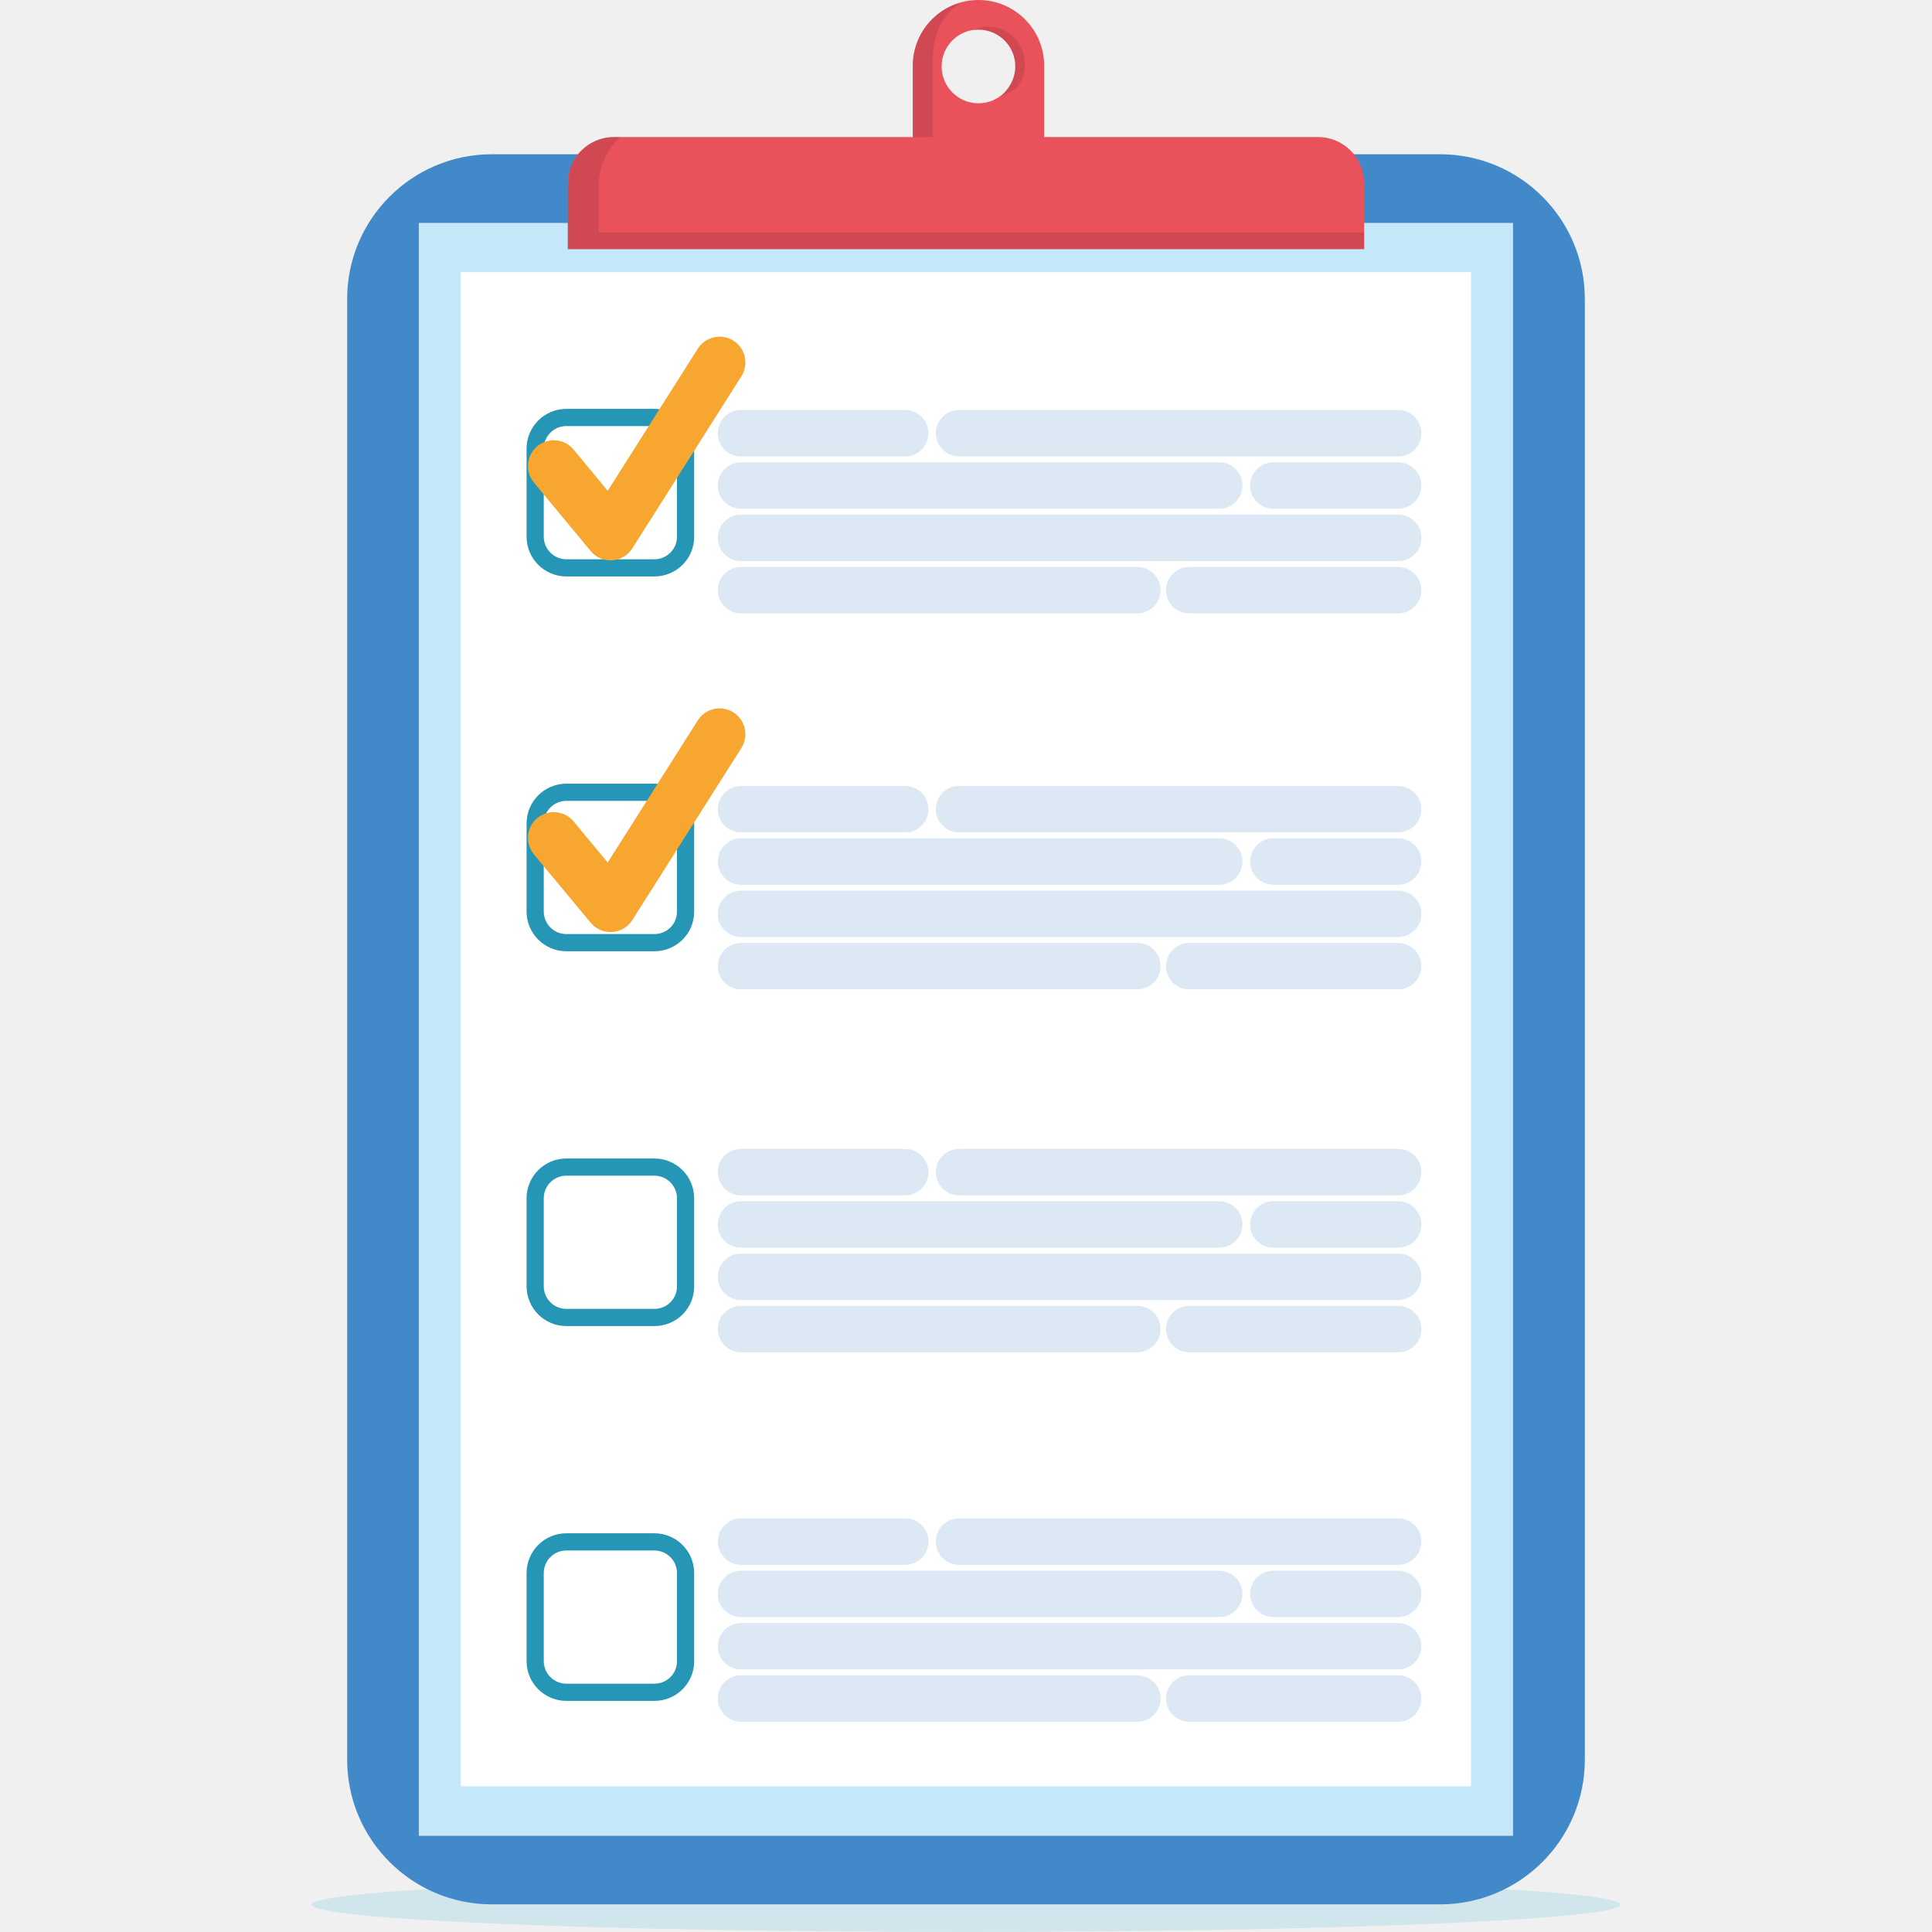
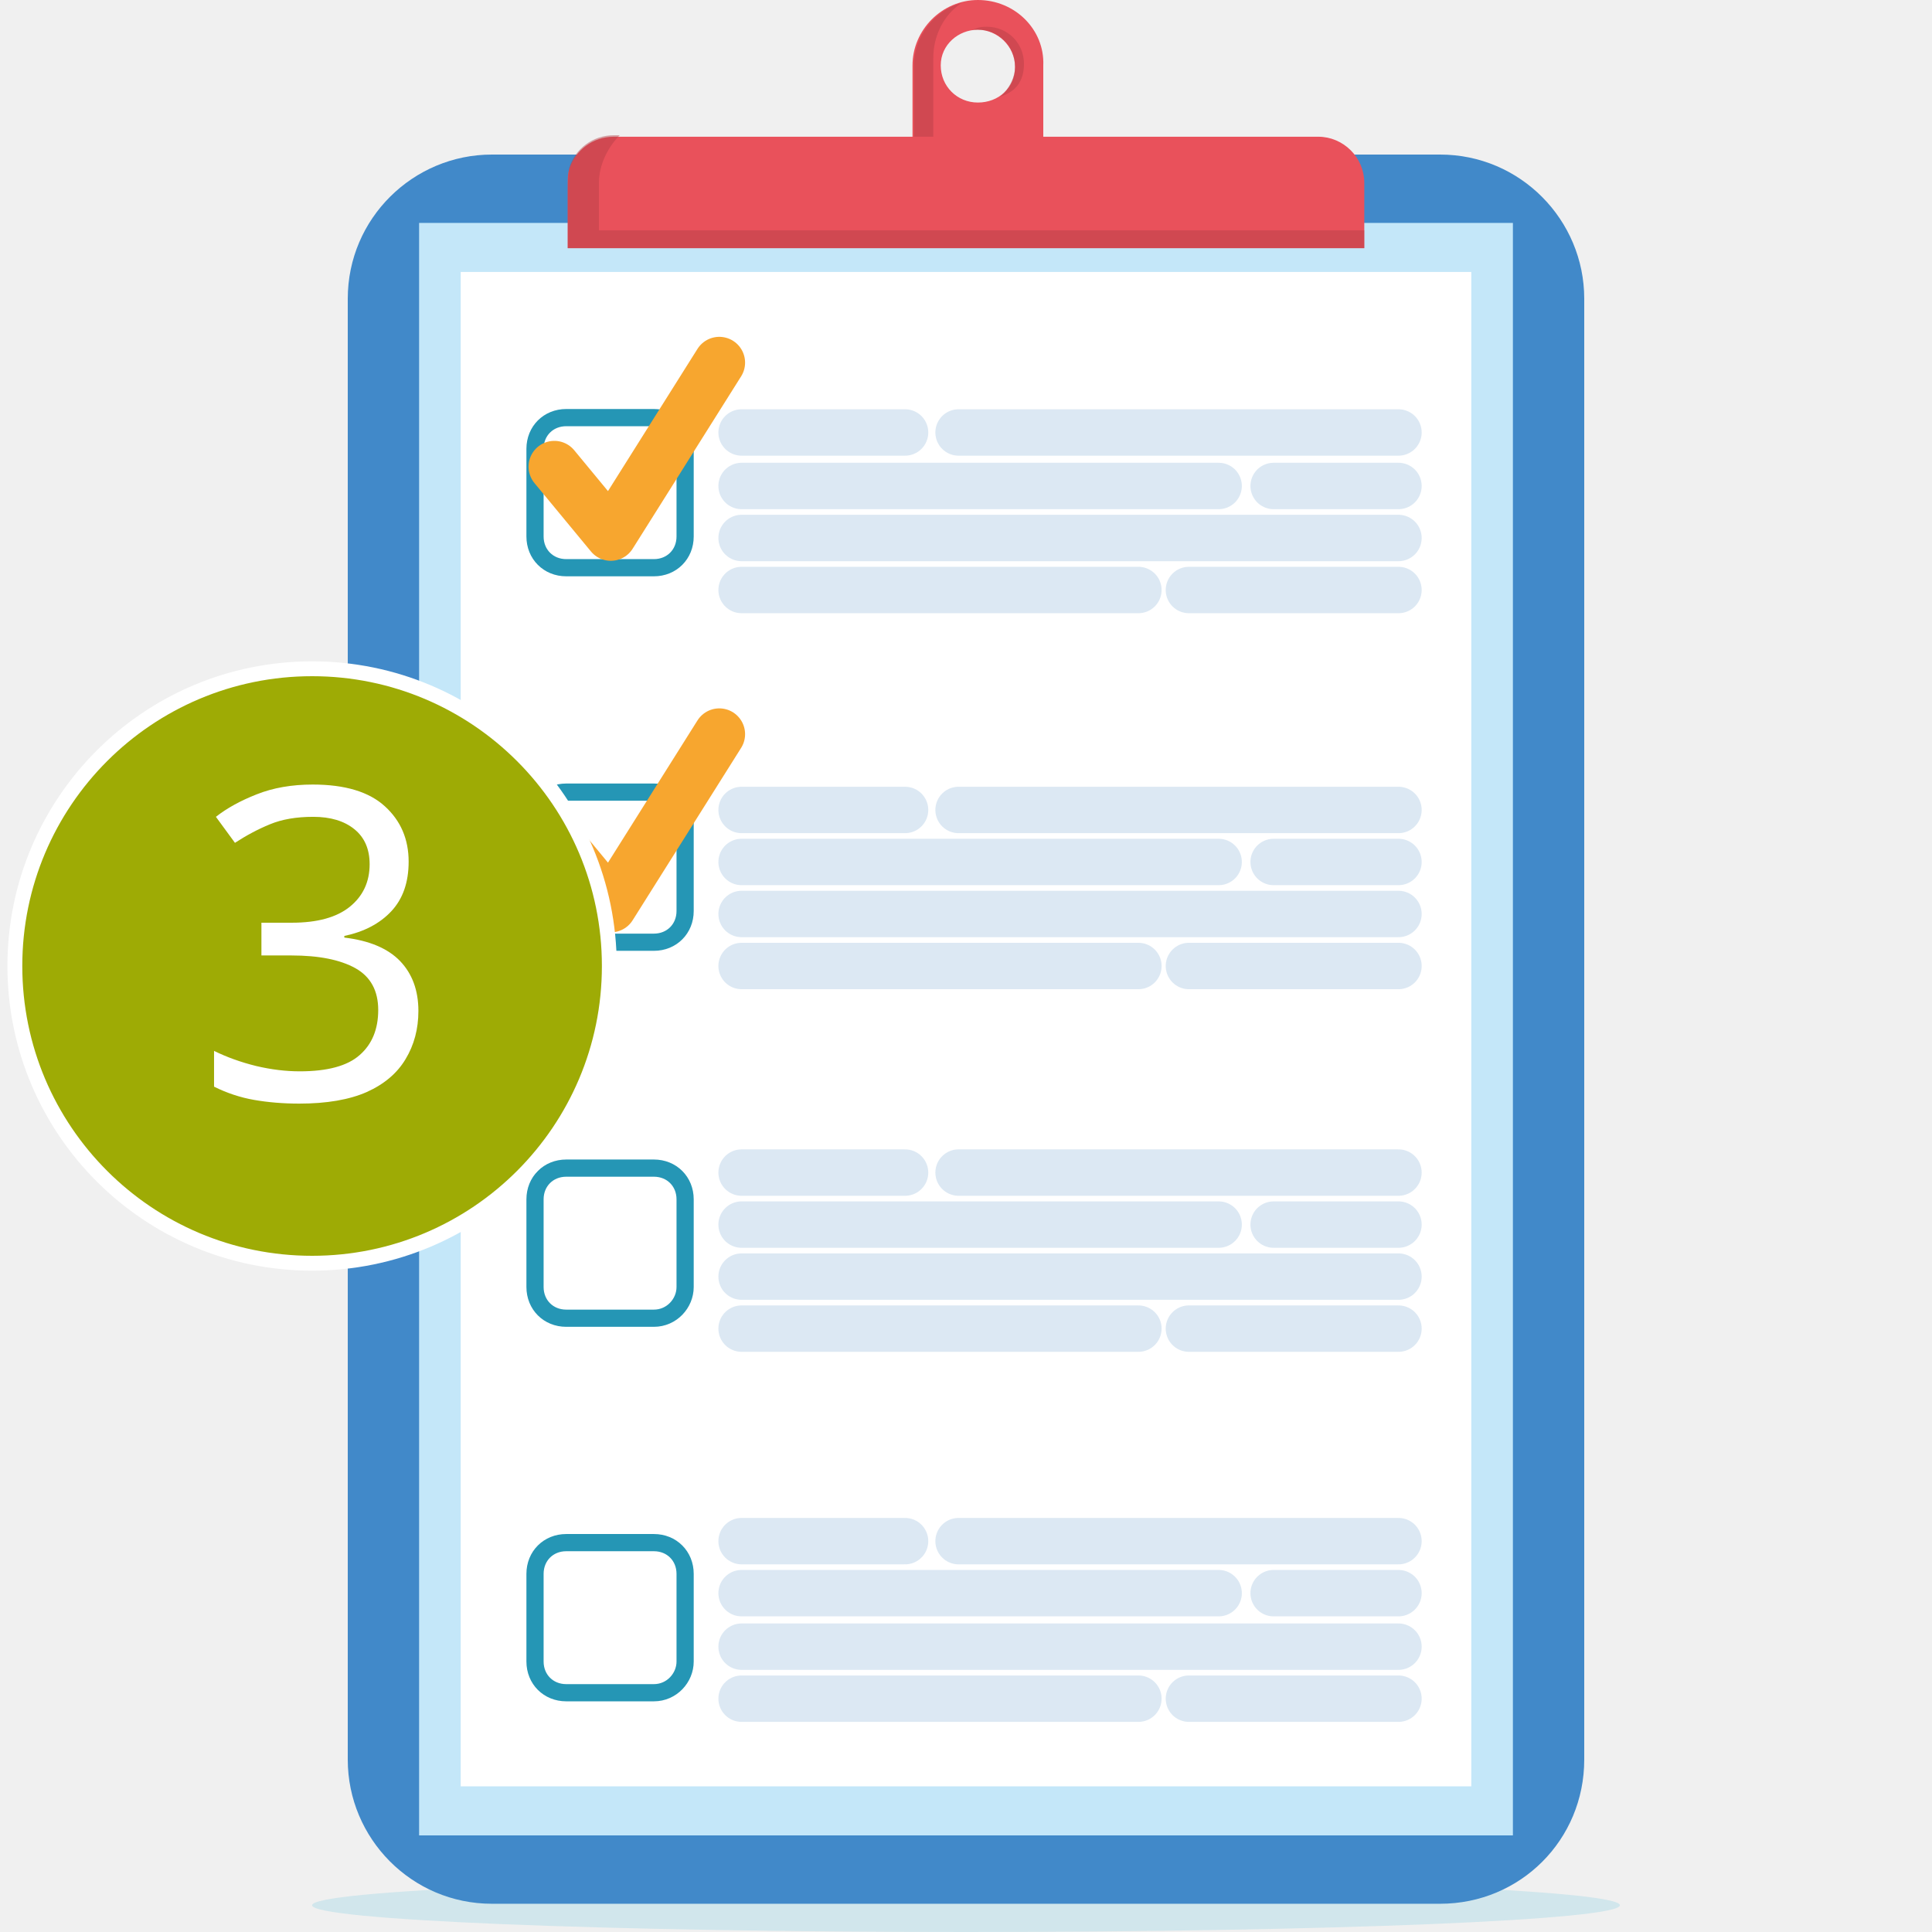
<svg xmlns="http://www.w3.org/2000/svg" enable-background="new 0 0 130 130" viewBox="0 0 130 130">
-   <path d="m109.03 128.16c0 1.01-19.71 1.84-44.03 1.84s-44.03-.82-44.03-1.84c0-1.01 19.71-1.84 44.03-1.84s44.03.83 44.03 1.84z" fill="#a2d7e5" opacity=".4" />
-   <path d="m65.84 0c-2.44 0-4.42 1.98-4.42 4.42v5.66h8.84s0-4.5 0-5.66c0-2.44-1.98-4.42-4.42-4.42zm0 6.95c-1.37 0-2.48-1.11-2.48-2.48s1.11-2.48 2.48-2.48 2.48 1.11 2.48 2.48-1.11 2.48-2.48 2.48z" fill="#e9515b" />
-   <path d="m68.32 4.48c0-1.37-1.11-2.48-2.48-2.48-.13 0-.25.02-.37.04.37-.14.39-.24 1.01-.24 1.37 0 2.48 1.11 2.48 2.48 0 1.24-.63 1.91-1.59 2.16.52-.46.95-1.21.95-1.96zm-5.55 5.04v-5.67c0-1.54.67-2.89 1.86-3.68-1.85.53-3.21 2.23-3.21 4.25v5.66h8.84s0-.22 0-.57h-7.49z" fill="#b13d45" opacity=".45" />
-   <path d="m96.9 128.14h-63.8c-5.38 0-9.74-4.36-9.74-9.74v-98.28c0-5.38 4.36-9.74 9.74-9.74h63.8c5.38 0 9.74 4.36 9.74 9.74v98.28c0 5.38-4.36 9.74-9.74 9.74z" fill="#4189c9" />
-   <path d="m28.18 15h73.63v108.53h-73.63z" fill="#c4e7f9" />
-   <path d="m31.01 18.31h67.97v101.89h-67.97z" fill="#fff" />
-   <path d="m91.79 12.33v4.43h-53.58v-4.43c0-.32.05-.63.14-.93.39-1.27 1.58-2.18 2.97-2.18h47.36c1.72 0 3.11 1.39 3.11 3.11z" fill="#e9515b" />
-   <path d="m91.79 15.65v1.11h-53.58v-3.2c0-.86.05-1.57.14-2.15.39-1.27 1.58-2.18 2.97-2.18h.38c-.82.79-1.42 1.99-1.42 3.22v3.2z" fill="#b13d45" opacity=".45" />
-   <g fill="none" stroke-miterlimit="10">
-     <g opacity=".15" stroke="#1265af" stroke-linecap="round" stroke-linejoin="round" stroke-width="3.122">
-       <path d="m49.86 29.15h11.05" />
-       <path d="m85.68 32.67h8.4" />
-       <path d="m49.86 32.67h32.18" />
-       <path d="m49.86 36.19h44.22" />
-       <path d="m80.02 39.71h14.06" />
-       <path d="m49.86 39.71h26.67" />
-       <path d="m64.53 29.15h29.55" />
+   <path d="m109 128.2c0 1-19.7 1.8-44 1.8s-44-.8-44-1.8 19.7-1.8 44-1.8 44 .8 44 1.8z" fill="#a2d7e5" opacity=".4" />
+   <path d="m65.8 0c-2.4 0-4.4 2-4.4 4.4v5.7h8.8s0-4.5 0-5.7c.1-2.4-1.9-4.4-4.4-4.4zm0 6.9c-1.4 0-2.5-1.1-2.5-2.5s1.2-2.4 2.5-2.4 2.5 1.1 2.5 2.5-1.1 2.4-2.5 2.4z" fill="#e9515b" />
+   <path d="m68.3 4.5c0-1.4-1.1-2.5-2.5-2.5-.1 0-.2 0-.4 0 .4-.1.4-.2 1-.2 1.4 0 2.5 1.1 2.5 2.5 0 1.2-.6 1.9-1.6 2.2.6-.5 1-1.3 1-2zm-5.5 5v-5.6c0-1.5.7-2.9 1.9-3.7-1.8.5-3.2 2.2-3.2 4.2v5.7h8.8s0-.2 0-.6z" fill="#b13d45" opacity=".45" />
+   <path d="m96.9 128.1h-63.8c-5.4 0-9.7-4.4-9.7-9.7v-98.3c0-5.4 4.4-9.7 9.7-9.7h63.8c5.4 0 9.7 4.4 9.7 9.7v98.3c0 5.4-4.3 9.7-9.7 9.7z" fill="#4189c9" />
+   <path d="m28.2 15h73.6v108.5h-73.6z" fill="#c4e7f9" />
+   <path d="m31 18.3h68v101.9h-68z" fill="#fff" />
+   <path d="m91.8 12.3v4.4h-53.6v-4.4c0-.3 0-.6.1-.9.4-1.3 1.6-2.2 3-2.2h47.4c1.7 0 3.1 1.4 3.1 3.1z" fill="#e9515b" />
+   <path d="m91.8 15.6v1.1h-53.6v-3.2c0-.9 0-1.6.1-2.2.4-1.3 1.6-2.2 3-2.2h.4c-.8.8-1.4 2-1.4 3.2v3.2h51.5z" fill="#b13d45" opacity=".45" />
+   <g stroke-miterlimit="10">
+     <g style="opacity:.15;fill:none;stroke:#1265af;stroke-width:3.122;stroke-linecap:round;stroke-linejoin:round">
+       <path d="m49.9 29.1h11" />
+       <path d="m85.7 32.7h8.4" />
+       <path d="m49.9 32.7h32.1" />
+       <path d="m49.9 36.2h44.2" />
+       <path d="m80 39.7h14.1" />
+       <path d="m49.9 39.7h26.7" />
+       <path d="m64.5 29.1h29.6" />
    </g>
-     <g opacity=".15" stroke="#1265af" stroke-linecap="round" stroke-linejoin="round" stroke-width="3.122">
-       <path d="m49.86 54.45h11.05" />
-       <path d="m85.68 57.97h8.4" />
-       <path d="m49.86 57.97h32.18" />
-       <path d="m49.86 61.49h44.22" />
-       <path d="m80.02 65.01h14.06" />
-       <path d="m49.86 65.01h26.67" />
-       <path d="m64.53 54.45h29.55" />
+     <g style="opacity:.15;fill:none;stroke:#1265af;stroke-width:3.122;stroke-linecap:round;stroke-linejoin:round">
+       <path d="m49.9 54.5h11" />
+       <path d="m85.7 58h8.4" />
+       <path d="m49.9 58h32.1" />
+       <path d="m49.9 61.5h44.2" />
+       <path d="m80 65h14.1" />
+       <path d="m49.9 65h26.7" />
+       <path d="m64.5 54.5h29.6" />
    </g>
-     <g opacity=".15" stroke="#1265af" stroke-linecap="round" stroke-linejoin="round" stroke-width="3.122">
-       <path d="m49.86 78.87h11.05" />
-       <path d="m85.68 82.39h8.4" />
-       <path d="m49.86 82.39h32.18" />
-       <path d="m49.86 85.91h44.22" />
-       <path d="m80.02 89.43h14.06" />
-       <path d="m49.86 89.43h26.67" />
-       <path d="m64.53 78.87h29.55" />
+     <g style="opacity:.15;fill:none;stroke:#1265af;stroke-width:3.122;stroke-linecap:round;stroke-linejoin:round">
+       <path d="m49.9 78.9h11" />
+       <path d="m85.7 82.4h8.4" />
+       <path d="m49.9 82.4h32.1" />
+       <path d="m49.9 85.9h44.2" />
+       <path d="m80 89.4h14.1" />
+       <path d="m49.9 89.4h26.7" />
+       <path d="m64.5 78.9h29.6" />
    </g>
-     <g opacity=".15" stroke="#1265af" stroke-linecap="round" stroke-linejoin="round" stroke-width="3.122">
-       <path d="m49.86 103.73h11.05" />
-       <path d="m85.68 107.25h8.4" />
-       <path d="m49.86 107.25h32.18" />
-       <path d="m49.86 110.77h44.22" />
-       <path d="m80.02 114.29h14.06" />
-       <path d="m49.86 114.29h26.67" />
-       <path d="m64.53 103.73h29.55" />
+     <g style="opacity:.15;fill:none;stroke:#1265af;stroke-width:3.122;stroke-linecap:round;stroke-linejoin:round">
+       <path d="m49.9 103.7h11" />
+       <path d="m85.7 107.2h8.4" />
+       <path d="m49.9 107.2h32.1" />
+       <path d="m49.9 110.8h44.2" />
+       <path d="m80 114.3h14.1" />
+       <path d="m49.9 114.3h26.7" />
+       <path d="m64.5 103.7h29.6" />
    </g>
-     <path d="m44.03 38.21h-5.92c-1.16 0-2.1-.94-2.1-2.1v-5.92c0-1.16.94-2.1 2.1-2.1h5.92c1.16 0 2.1.94 2.1 2.1v5.92c.01 1.15-.93 2.1-2.1 2.1z" stroke="#2596b5" stroke-width="1.157" />
-     <path d="m44.03 63.43h-5.92c-1.16 0-2.1-.94-2.1-2.1v-5.92c0-1.16.94-2.1 2.1-2.1h5.92c1.16 0 2.1.94 2.1 2.1v5.92c.01 1.16-.93 2.1-2.1 2.1z" stroke="#2596b5" stroke-width="1.157" />
-     <path d="m44.03 88.65h-5.92c-1.16 0-2.1-.94-2.1-2.1v-5.92c0-1.16.94-2.1 2.1-2.1h5.92c1.16 0 2.1.94 2.1 2.1v5.92c.01 1.16-.93 2.1-2.1 2.1z" stroke="#2596b5" stroke-width="1.157" />
-     <path d="m44.03 113.87h-5.92c-1.16 0-2.1-.94-2.1-2.1v-5.92c0-1.16.94-2.1 2.1-2.1h5.92c1.16 0 2.1.94 2.1 2.1v5.92c.01 1.16-.93 2.1-2.1 2.1z" stroke="#2596b5" stroke-width="1.157" />
-     <path d="m37.26 31.36 3.82 4.61 7.34-11.58" stroke="#f7a62f" stroke-linecap="round" stroke-linejoin="round" stroke-width="3.47" />
-     <path d="m37.26 56.38 3.82 4.6 7.34-11.58" stroke="#f7a62f" stroke-linecap="round" stroke-linejoin="round" stroke-width="3.47" />
+     <path d="m44 38.2h-5.9c-1.2 0-2.1-.9-2.1-2.1v-5.9c0-1.2.9-2.1 2.1-2.1h5.9c1.2 0 2.1.9 2.1 2.1v5.9c0 1.2-.9 2.1-2.1 2.1z" fill="none" stroke="#2596b5" stroke-width="1.157" />
+     <path d="m44 63.4h-5.9c-1.2 0-2.1-.9-2.1-2.1v-5.9c0-1.2.9-2.1 2.1-2.1h5.9c1.2 0 2.1.9 2.1 2.1v5.9c0 1.2-.9 2.1-2.1 2.1z" fill="none" stroke="#2596b5" stroke-width="1.157" />
+     <path d="m44 88.7h-5.9c-1.2 0-2.1-.9-2.1-2.1v-5.9c0-1.2.9-2.1 2.1-2.1h5.9c1.2 0 2.1.9 2.1 2.1v5.9c0 1.1-.9 2.1-2.1 2.1z" fill="none" stroke="#2596b5" stroke-width="1.157" />
+     <path d="m44 113.9h-5.9c-1.2 0-2.1-.9-2.1-2.1v-5.9c0-1.2.9-2.1 2.1-2.1h5.9c1.2 0 2.1.9 2.1 2.1v5.9c0 1.1-.9 2.1-2.1 2.1z" fill="none" stroke="#2596b5" stroke-width="1.157" />
+     <path d="m37.3 31.4 3.8 4.6 7.3-11.6" fill="none" stroke="#f7a62f" stroke-linecap="round" stroke-linejoin="round" stroke-width="3.47" />
+     <path d="m37.3 56.4 3.8 4.6 7.3-11.6" fill="none" stroke="#f7a62f" stroke-linecap="round" stroke-linejoin="round" stroke-width="3.47" />
+     <circle cx="21" cy="65" fill="#9eab05" r="20" stroke="#fff" />
  </g>
+   <text fill="#fff" font-family="'Museo500-Regular'" font-size="29.241" transform="translate(13.0904 73.9623)">3</text>
</svg>
